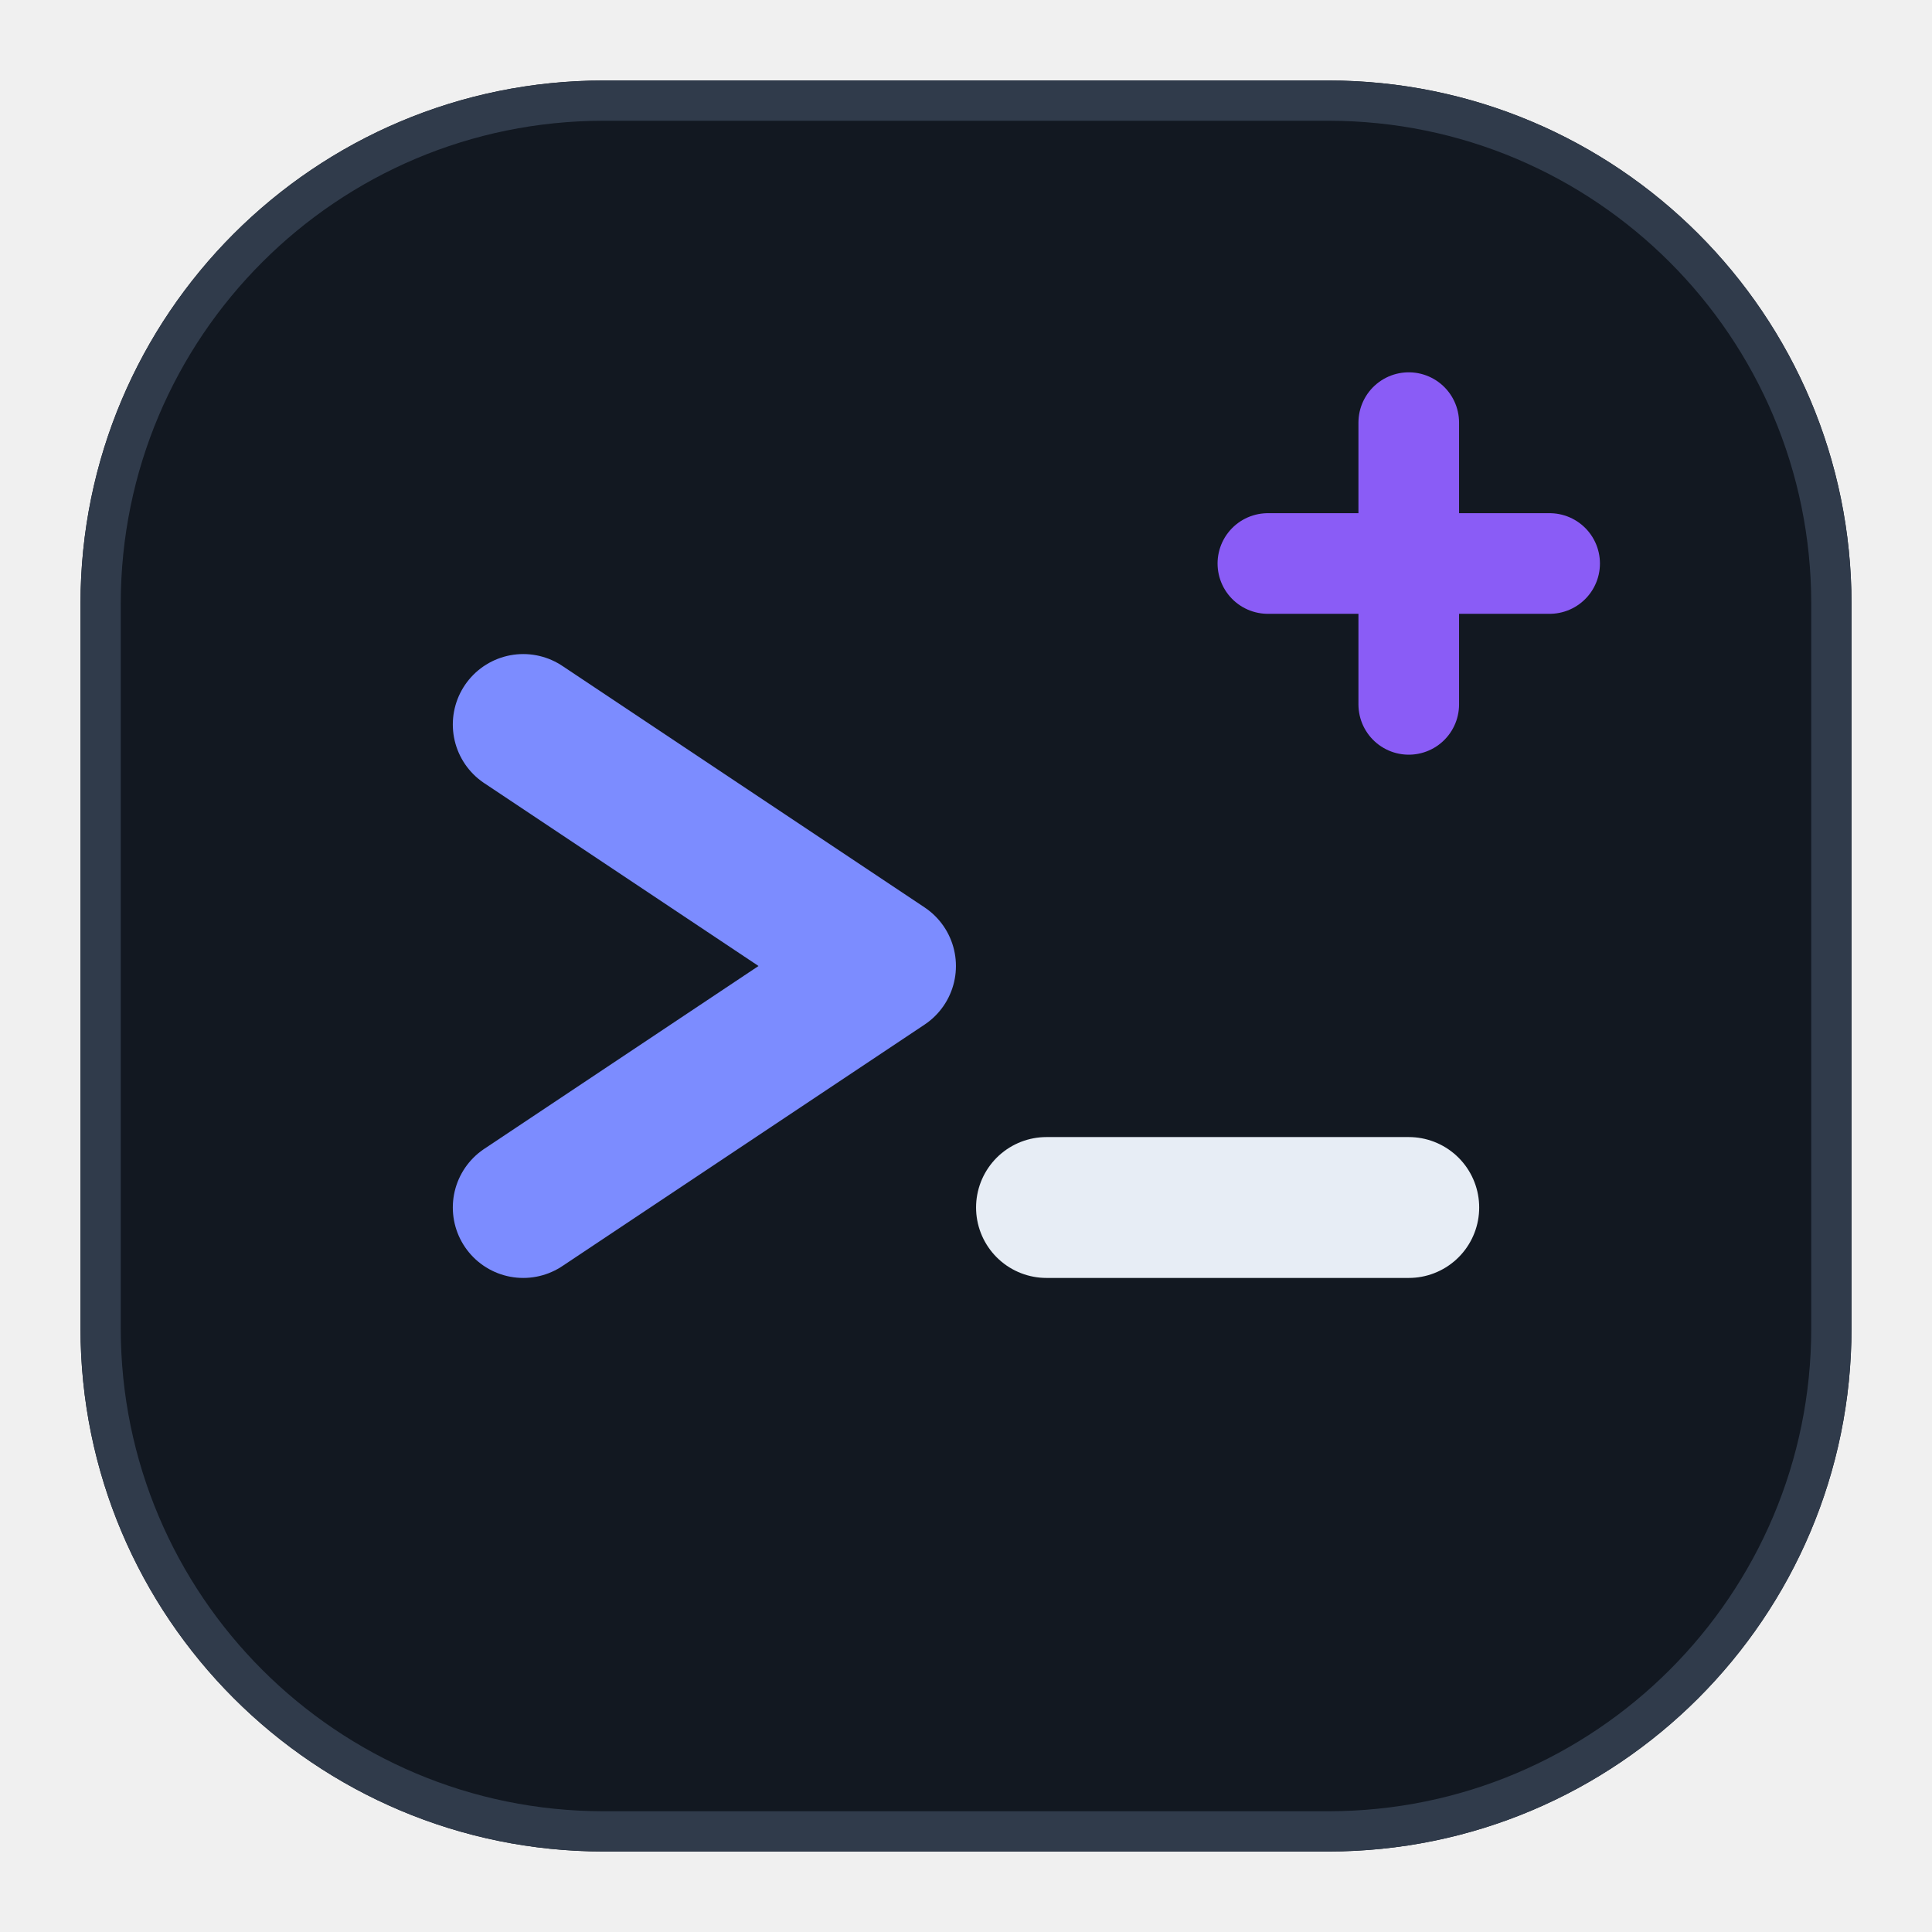
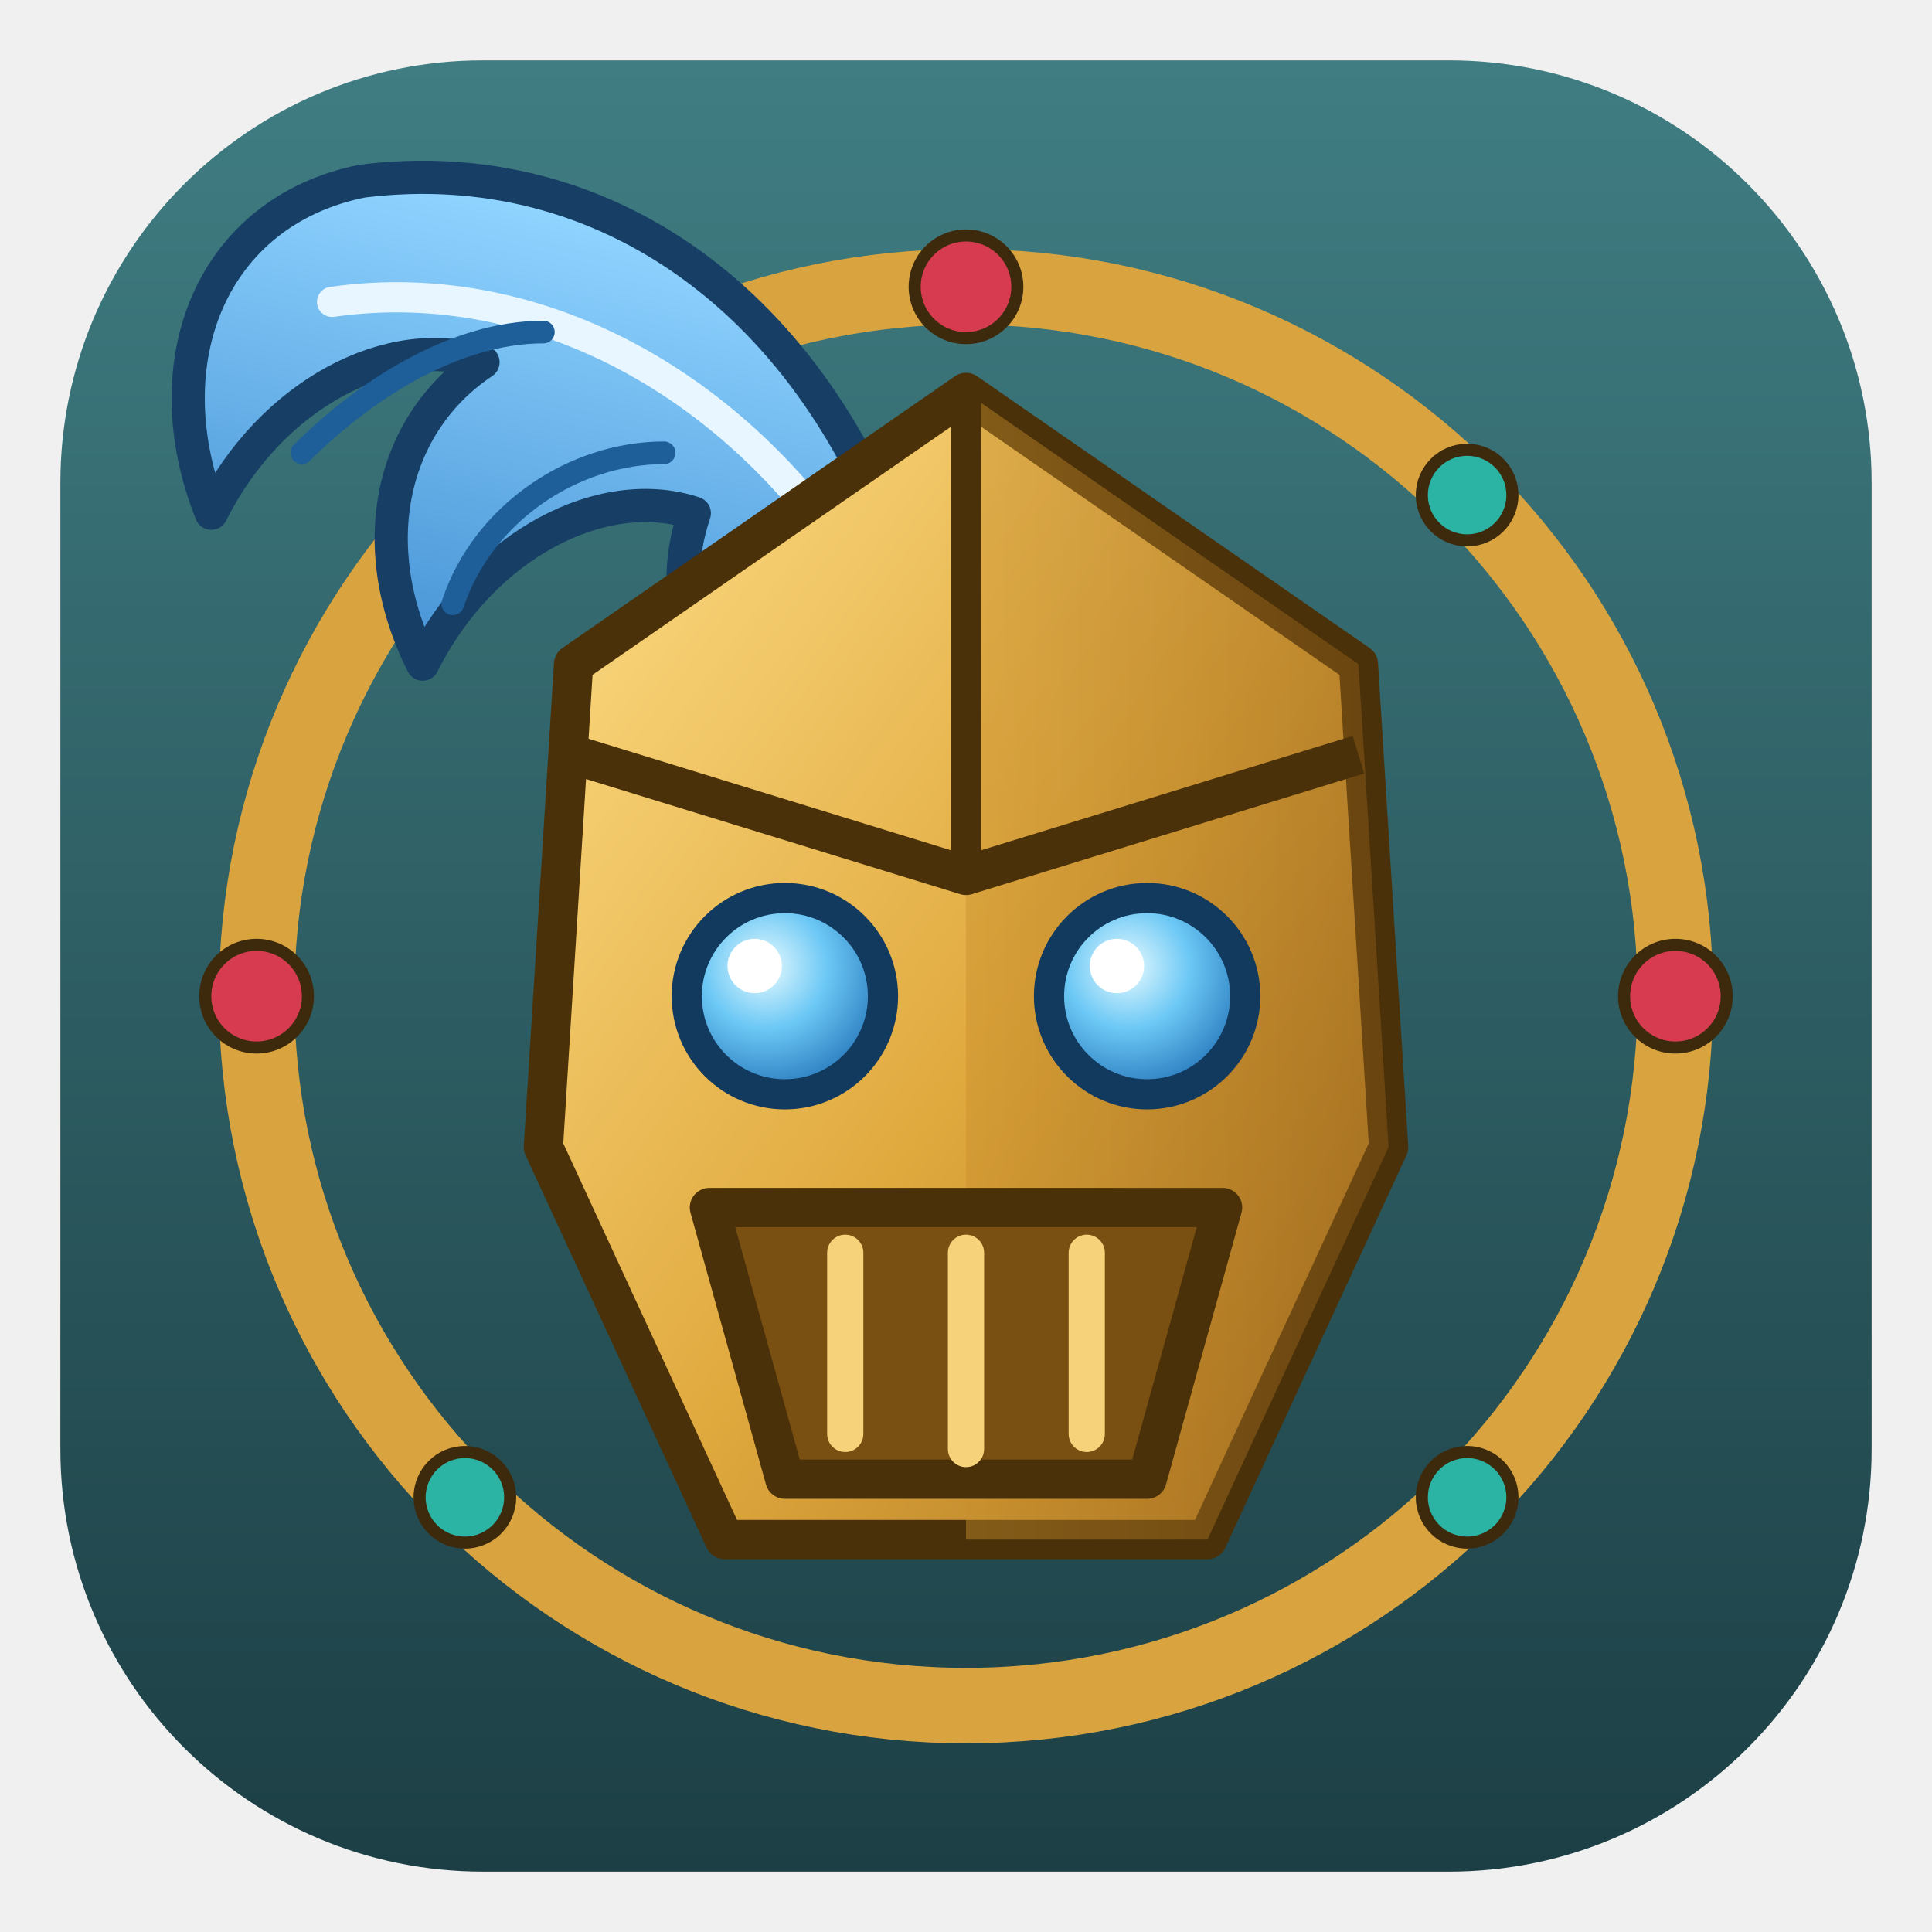
- <svg xmlns="http://www.w3.org/2000/svg" viewBox="0 0 48 48" fill="none">
-   <rect x="2" y="2" width="44" height="44" rx="13" fill="#121821" />
-   <rect x="2.5" y="2.5" width="43" height="43" rx="12.5" stroke="#303B4B" />
-   <path d="m13 18 9 6-9 6" stroke="#7C8CFF" stroke-width="3.5" stroke-linecap="round" stroke-linejoin="round" />
-   <path d="M26 30h9" stroke="#E7EDF5" stroke-width="3.5" stroke-linecap="round" />
-   <path d="M35 10.5v7m-3.5-3.5h7" stroke="#8A5CF6" stroke-width="2.5" stroke-linecap="round" />
+ <svg xmlns="http://www.w3.org/2000/svg" viewBox="0 0 128 128">
+   <defs>
+     <linearGradient id="bg" x1="0" y1="0" x2="0" y2="1">
+       <stop offset="0" stop-color="#3f7d82" />
+       <stop offset="1" stop-color="#1c3f45" />
+     </linearGradient>
+     <linearGradient id="gold" x1="0" y1="0" x2="1" y2="1">
+       <stop offset="0" stop-color="#ffe08a" />
+       <stop offset="0.55" stop-color="#e0a93e" />
+       <stop offset="1" stop-color="#a8701f" />
+     </linearGradient>
+     <linearGradient id="goldShade" x1="0" y1="0" x2="1" y2="0">
+       <stop offset="0" stop-color="#c98f2c" />
+       <stop offset="1" stop-color="#8f5c17" />
+     </linearGradient>
+     <radialGradient id="eye" cx="0.4" cy="0.35" r="0.7">
+       <stop offset="0" stop-color="#e8fbff" />
+       <stop offset="0.45" stop-color="#6cc8f5" />
+       <stop offset="1" stop-color="#1f6fb5" />
+     </radialGradient>
+     <linearGradient id="feather" x1="0" y1="1" x2="0.3" y2="0">
+       <stop offset="0" stop-color="#2f7fc8" />
+       <stop offset="1" stop-color="#8fd3ff" />
+     </linearGradient>
+   </defs>
+   <rect x="4" y="4" width="120" height="120" rx="28" fill="url(#bg)" />
+   <circle cx="64" cy="66" r="47" fill="none" stroke="#d9a440" stroke-width="5" />
+   <g stroke="#3d2a0c" stroke-width="0.8">
+     <circle cx="64" cy="19" r="3.4" fill="#d63b4f" />
+     <circle cx="97.2" cy="32.8" r="3" fill="#2bb3a3" />
+     <circle cx="111" cy="66" r="3.4" fill="#d63b4f" />
+     <circle cx="97.2" cy="99.2" r="3" fill="#2bb3a3" />
+     <circle cx="30.8" cy="99.2" r="3" fill="#2bb3a3" />
+     <circle cx="17" cy="66" r="3.4" fill="#d63b4f" />
+     <circle cx="30.8" cy="32.8" r="3" fill="#2bb3a3" />
+   </g>
+   <g stroke-linejoin="round" stroke-linecap="round">
+     <path d="M60 38 C 54 20, 40 10, 24 12 C 14 14, 10 24, 14 34 C 18 26, 26 22, 32 24 C 26 28, 24 36, 28 44 C 32 36, 40 32, 46 34 C 44 40, 46 46, 52 50 Z" fill="url(#feather)" stroke="#173f66" stroke-width="2.2" />
+     <path d="M58 40 C 50 26, 36 18, 22 20" fill="none" stroke="#e8f7ff" stroke-width="2" />
+     <path d="M44 30 C 38 30, 32 34, 30 40 M50 38 C 46 40, 46 44, 48 47 M36 22 C 30 22, 24 26, 20 30" fill="none" stroke="#1f5f99" stroke-width="1.5" />
+   </g>
+   <g stroke="#4a3109" stroke-width="2.6" stroke-linejoin="round">
+     <path d="M64 26 L90 44 L92 76 L80 102 H48 L36 76 L38 44 Z" fill="url(#gold)" />
+     <path d="M64 26 L90 44 L92 76 L80 102 H64 Z" fill="url(#goldShade)" opacity="0.45" stroke="none" />
+     <path d="M38 50 L64 58 L90 50" fill="none" />
+     <path d="M64 26 V58" fill="none" stroke-width="2" />
+     <path d="M47 80 H81 L76 98 H52 Z" fill="#7a4f12" />
+   </g>
+   <g stroke="#f6d27a" stroke-width="2.4" stroke-linecap="round">
+     <path d="M56 83 V95 M64 83 V96 M72 83 V95" />
+   </g>
+   <g stroke="#123a5e" stroke-width="2">
+     <circle cx="52" cy="66" r="6.5" fill="url(#eye)" />
+     <circle cx="76" cy="66" r="6.5" fill="url(#eye)" />
+   </g>
+   <circle cx="50" cy="64" r="1.8" fill="#fff" />
+   <circle cx="74" cy="64" r="1.8" fill="#fff" />
</svg>
